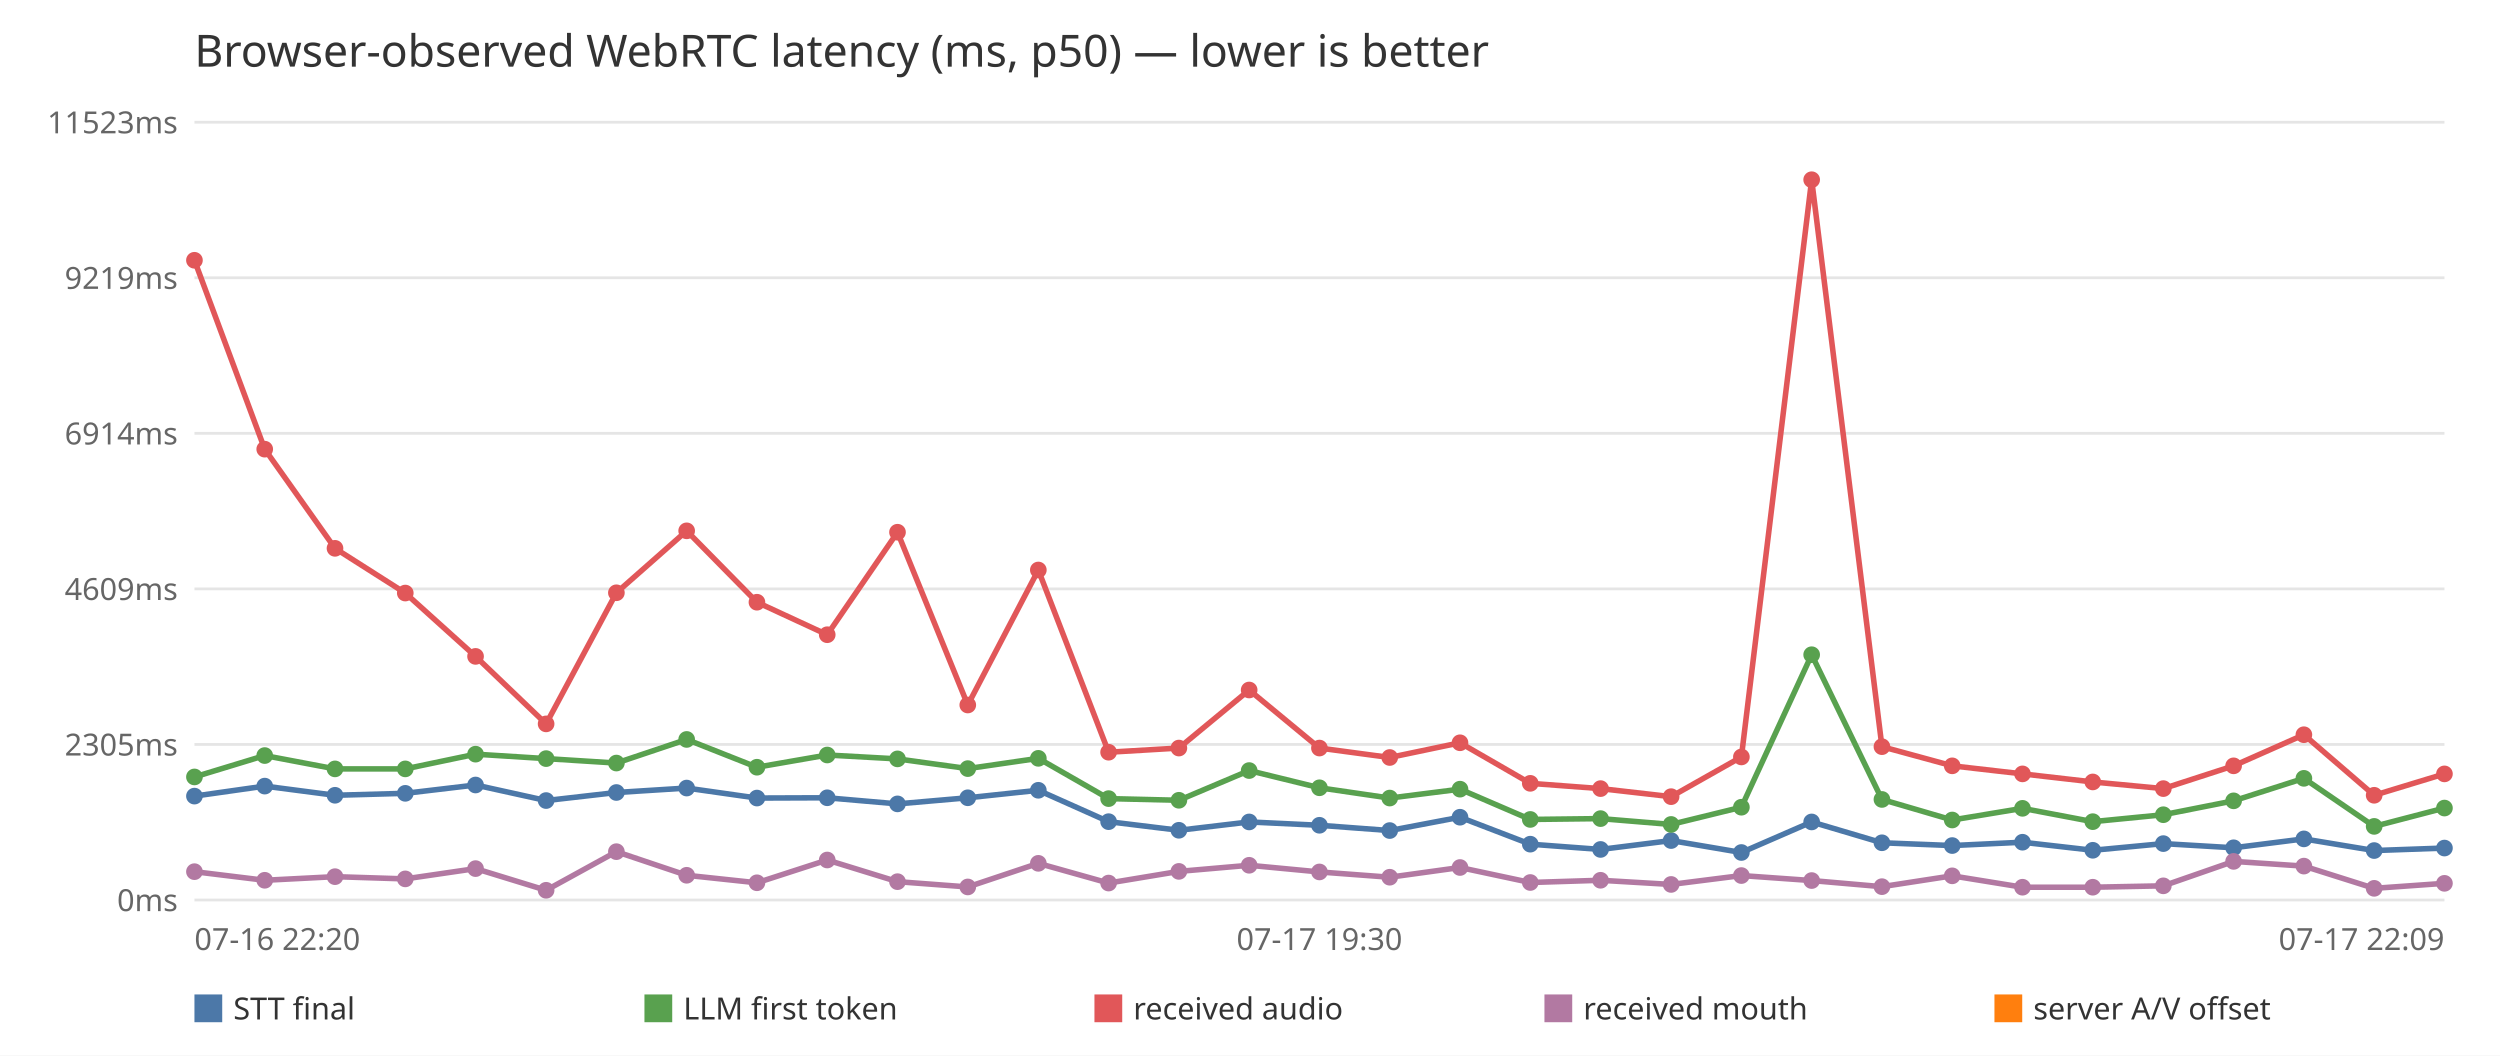
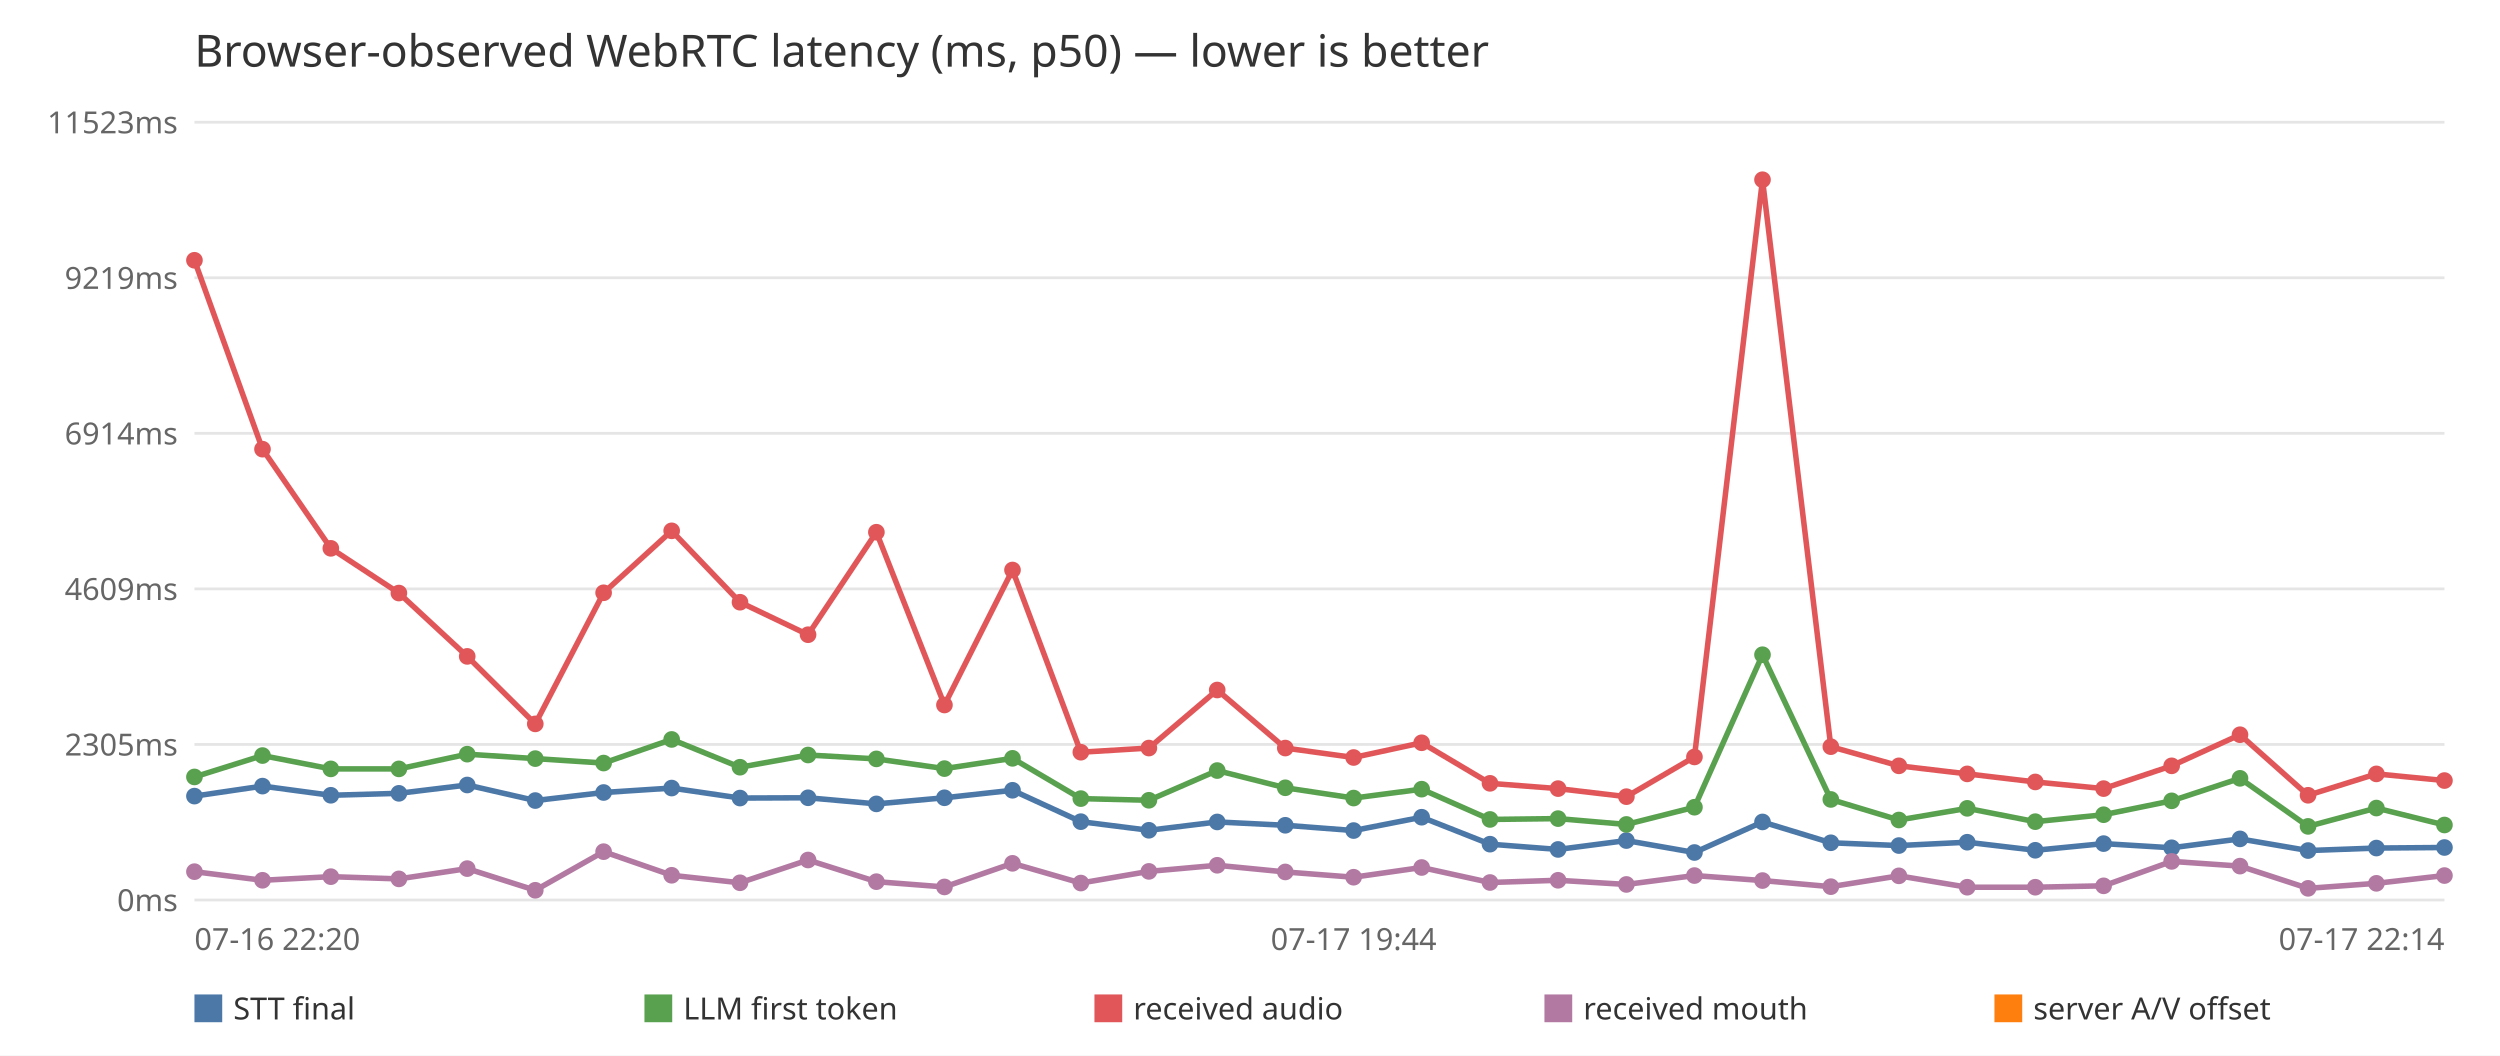
<svg xmlns="http://www.w3.org/2000/svg" width="900" height="380" viewBox="0 0 900 380" font-family="sans-serif">
  <rect width="900" height="380" fill="white" />
  <text x="70" y="24" font-size="16" fill="#333">Browser-observed WebRTC latency (ms, p50) — lower is better</text>
  <line x1="70" y1="324.0" x2="880" y2="324.0" stroke="#e5e5e5" />
  <text x="64" y="328.0" font-size="11" fill="#666" text-anchor="end">0ms</text>
  <line x1="70" y1="268.0" x2="880" y2="268.0" stroke="#e5e5e5" />
  <text x="64" y="272.0" font-size="11" fill="#666" text-anchor="end">2305ms</text>
  <line x1="70" y1="212.0" x2="880" y2="212.0" stroke="#e5e5e5" />
  <text x="64" y="216.0" font-size="11" fill="#666" text-anchor="end">4609ms</text>
  <line x1="70" y1="156.0" x2="880" y2="156.0" stroke="#e5e5e5" />
  <text x="64" y="160.0" font-size="11" fill="#666" text-anchor="end">6914ms</text>
  <line x1="70" y1="100.0" x2="880" y2="100.0" stroke="#e5e5e5" />
  <text x="64" y="104.0" font-size="11" fill="#666" text-anchor="end">9219ms</text>
  <line x1="70" y1="44.0" x2="880" y2="44.0" stroke="#e5e5e5" />
  <text x="64" y="48.0" font-size="11" fill="#666" text-anchor="end">11523ms</text>
  <text x="70.0" y="342" font-size="11" fill="#666" text-anchor="start">07-16 22:20</text>
-   <text x="475.0" y="342" font-size="11" fill="#666" text-anchor="middle">07-17 19:30</text>
-   <text x="880.0" y="342" font-size="11" fill="#666" text-anchor="end">07-17 22:09</text>
-   <polyline points="70.0,286.6 95.3,283.0 120.6,286.3 145.9,285.6 171.2,282.6 196.6,288.2 221.9,285.3 247.2,283.7 272.5,287.3 297.8,287.2 323.1,289.4 348.4,287.2 373.8,284.5 399.1,295.8 424.4,298.9 449.7,295.9 475.0,297.1 500.3,299.0 525.6,294.2 550.9,303.9 576.2,305.8 601.6,302.6 626.9,306.9 652.2,295.9 677.5,303.4 702.8,304.4 728.1,303.2 753.4,306.1 778.8,303.7 804.1,305.2 829.4,302.0 854.7,306.2 880.0,305.3" fill="none" stroke="#4c78a8" stroke-width="2" />
+   <text x="487.3" y="342" font-size="11" fill="#666" text-anchor="middle">07-17 19:44</text>
+   <text x="880.0" y="342" font-size="11" fill="#666" text-anchor="end">07-17 22:14</text>
+   <polyline points="70.0,286.6 94.5,283.0 119.1,286.3 143.6,285.6 168.2,282.6 192.7,288.2 217.3,285.3 241.8,283.7 266.4,287.3 290.9,287.2 315.5,289.4 340.0,287.2 364.5,284.5 389.1,295.8 413.6,298.9 438.2,295.9 462.7,297.1 487.3,299.0 511.8,294.2 536.4,303.9 560.9,305.8 585.5,302.6 610.0,306.9 634.5,295.9 659.1,303.4 683.6,304.4 708.2,303.2 732.7,306.1 757.3,303.7 781.8,305.2 806.4,302.0 830.9,306.2 855.5,305.3 880.0,305.1" fill="none" stroke="#4c78a8" stroke-width="2" />
  <circle cx="70.0" cy="286.6" r="3" fill="#4c78a8" />
-   <circle cx="95.3" cy="283.0" r="3" fill="#4c78a8" />
-   <circle cx="120.6" cy="286.3" r="3" fill="#4c78a8" />
-   <circle cx="145.9" cy="285.6" r="3" fill="#4c78a8" />
-   <circle cx="171.2" cy="282.6" r="3" fill="#4c78a8" />
-   <circle cx="196.6" cy="288.2" r="3" fill="#4c78a8" />
-   <circle cx="221.9" cy="285.3" r="3" fill="#4c78a8" />
-   <circle cx="247.2" cy="283.7" r="3" fill="#4c78a8" />
-   <circle cx="272.5" cy="287.3" r="3" fill="#4c78a8" />
-   <circle cx="297.8" cy="287.2" r="3" fill="#4c78a8" />
-   <circle cx="323.1" cy="289.4" r="3" fill="#4c78a8" />
-   <circle cx="348.4" cy="287.2" r="3" fill="#4c78a8" />
-   <circle cx="373.8" cy="284.5" r="3" fill="#4c78a8" />
-   <circle cx="399.1" cy="295.8" r="3" fill="#4c78a8" />
-   <circle cx="424.4" cy="298.9" r="3" fill="#4c78a8" />
-   <circle cx="449.7" cy="295.9" r="3" fill="#4c78a8" />
-   <circle cx="475.0" cy="297.1" r="3" fill="#4c78a8" />
-   <circle cx="500.3" cy="299.0" r="3" fill="#4c78a8" />
-   <circle cx="525.6" cy="294.2" r="3" fill="#4c78a8" />
-   <circle cx="550.9" cy="303.9" r="3" fill="#4c78a8" />
-   <circle cx="576.2" cy="305.8" r="3" fill="#4c78a8" />
-   <circle cx="601.6" cy="302.6" r="3" fill="#4c78a8" />
-   <circle cx="626.9" cy="306.9" r="3" fill="#4c78a8" />
-   <circle cx="652.2" cy="295.9" r="3" fill="#4c78a8" />
-   <circle cx="677.5" cy="303.4" r="3" fill="#4c78a8" />
-   <circle cx="702.8" cy="304.4" r="3" fill="#4c78a8" />
-   <circle cx="728.1" cy="303.2" r="3" fill="#4c78a8" />
-   <circle cx="753.4" cy="306.1" r="3" fill="#4c78a8" />
-   <circle cx="778.8" cy="303.7" r="3" fill="#4c78a8" />
-   <circle cx="804.1" cy="305.2" r="3" fill="#4c78a8" />
-   <circle cx="829.4" cy="302.0" r="3" fill="#4c78a8" />
-   <circle cx="854.7" cy="306.2" r="3" fill="#4c78a8" />
-   <circle cx="880.0" cy="305.3" r="3" fill="#4c78a8" />
+   <circle cx="94.5" cy="283.0" r="3" fill="#4c78a8" />
+   <circle cx="119.1" cy="286.3" r="3" fill="#4c78a8" />
+   <circle cx="143.6" cy="285.6" r="3" fill="#4c78a8" />
+   <circle cx="168.2" cy="282.6" r="3" fill="#4c78a8" />
+   <circle cx="192.7" cy="288.2" r="3" fill="#4c78a8" />
+   <circle cx="217.3" cy="285.3" r="3" fill="#4c78a8" />
+   <circle cx="241.8" cy="283.7" r="3" fill="#4c78a8" />
+   <circle cx="266.4" cy="287.3" r="3" fill="#4c78a8" />
+   <circle cx="290.9" cy="287.2" r="3" fill="#4c78a8" />
+   <circle cx="315.5" cy="289.4" r="3" fill="#4c78a8" />
+   <circle cx="340.0" cy="287.2" r="3" fill="#4c78a8" />
+   <circle cx="364.5" cy="284.5" r="3" fill="#4c78a8" />
+   <circle cx="389.1" cy="295.8" r="3" fill="#4c78a8" />
+   <circle cx="413.6" cy="298.9" r="3" fill="#4c78a8" />
+   <circle cx="438.2" cy="295.9" r="3" fill="#4c78a8" />
+   <circle cx="462.7" cy="297.1" r="3" fill="#4c78a8" />
+   <circle cx="487.3" cy="299.0" r="3" fill="#4c78a8" />
+   <circle cx="511.8" cy="294.2" r="3" fill="#4c78a8" />
+   <circle cx="536.4" cy="303.9" r="3" fill="#4c78a8" />
+   <circle cx="560.9" cy="305.8" r="3" fill="#4c78a8" />
+   <circle cx="585.5" cy="302.6" r="3" fill="#4c78a8" />
+   <circle cx="610.0" cy="306.9" r="3" fill="#4c78a8" />
+   <circle cx="634.5" cy="295.9" r="3" fill="#4c78a8" />
+   <circle cx="659.1" cy="303.4" r="3" fill="#4c78a8" />
+   <circle cx="683.6" cy="304.4" r="3" fill="#4c78a8" />
+   <circle cx="708.2" cy="303.2" r="3" fill="#4c78a8" />
+   <circle cx="732.7" cy="306.1" r="3" fill="#4c78a8" />
+   <circle cx="757.3" cy="303.7" r="3" fill="#4c78a8" />
+   <circle cx="781.8" cy="305.2" r="3" fill="#4c78a8" />
+   <circle cx="806.4" cy="302.0" r="3" fill="#4c78a8" />
+   <circle cx="830.9" cy="306.2" r="3" fill="#4c78a8" />
+   <circle cx="855.5" cy="305.3" r="3" fill="#4c78a8" />
+   <circle cx="880.0" cy="305.1" r="3" fill="#4c78a8" />
  <rect x="70.0" y="358" width="10" height="10" fill="#4c78a8" />
  <text x="84.0" y="367" font-size="11" fill="#333">STT final</text>
-   <polyline points="70.0,279.7 95.3,272.0 120.6,276.8 145.9,276.8 171.2,271.5 196.6,273.1 221.9,274.7 247.2,266.2 272.5,276.2 297.8,271.8 323.1,273.2 348.4,276.7 373.8,273.0 399.1,287.5 424.4,288.1 449.7,277.4 475.0,283.6 500.3,287.3 525.6,284.1 550.9,295.0 576.2,294.7 601.6,296.8 626.9,290.6 652.2,235.7 677.5,287.8 702.8,295.2 728.1,291.0 753.4,295.8 778.8,293.3 804.1,288.3 829.4,280.2 854.7,297.5 880.0,290.9" fill="none" stroke="#59a14f" stroke-width="2" />
+   <polyline points="70.0,279.7 94.5,272.0 119.1,276.8 143.6,276.8 168.2,271.5 192.7,273.1 217.3,274.7 241.8,266.2 266.4,276.2 290.9,271.8 315.5,273.2 340.0,276.7 364.5,273.0 389.1,287.5 413.6,288.1 438.2,277.4 462.7,283.6 487.3,287.3 511.8,284.1 536.4,295.0 560.9,294.7 585.5,296.8 610.0,290.6 634.5,235.7 659.1,287.8 683.6,295.2 708.2,291.0 732.7,295.8 757.3,293.3 781.8,288.3 806.4,280.2 830.9,297.5 855.5,290.9 880.0,297.0" fill="none" stroke="#59a14f" stroke-width="2" />
  <circle cx="70.0" cy="279.7" r="3" fill="#59a14f" />
-   <circle cx="95.3" cy="272.0" r="3" fill="#59a14f" />
-   <circle cx="120.6" cy="276.8" r="3" fill="#59a14f" />
-   <circle cx="145.9" cy="276.8" r="3" fill="#59a14f" />
-   <circle cx="171.2" cy="271.5" r="3" fill="#59a14f" />
-   <circle cx="196.6" cy="273.1" r="3" fill="#59a14f" />
-   <circle cx="221.9" cy="274.7" r="3" fill="#59a14f" />
-   <circle cx="247.2" cy="266.2" r="3" fill="#59a14f" />
-   <circle cx="272.5" cy="276.2" r="3" fill="#59a14f" />
-   <circle cx="297.8" cy="271.8" r="3" fill="#59a14f" />
-   <circle cx="323.1" cy="273.2" r="3" fill="#59a14f" />
-   <circle cx="348.4" cy="276.7" r="3" fill="#59a14f" />
-   <circle cx="373.8" cy="273.0" r="3" fill="#59a14f" />
-   <circle cx="399.1" cy="287.5" r="3" fill="#59a14f" />
-   <circle cx="424.4" cy="288.1" r="3" fill="#59a14f" />
-   <circle cx="449.7" cy="277.4" r="3" fill="#59a14f" />
-   <circle cx="475.0" cy="283.6" r="3" fill="#59a14f" />
-   <circle cx="500.3" cy="287.3" r="3" fill="#59a14f" />
-   <circle cx="525.6" cy="284.1" r="3" fill="#59a14f" />
-   <circle cx="550.9" cy="295.0" r="3" fill="#59a14f" />
-   <circle cx="576.2" cy="294.7" r="3" fill="#59a14f" />
-   <circle cx="601.6" cy="296.8" r="3" fill="#59a14f" />
-   <circle cx="626.9" cy="290.6" r="3" fill="#59a14f" />
-   <circle cx="652.2" cy="235.7" r="3" fill="#59a14f" />
-   <circle cx="677.5" cy="287.8" r="3" fill="#59a14f" />
-   <circle cx="702.8" cy="295.2" r="3" fill="#59a14f" />
-   <circle cx="728.1" cy="291.0" r="3" fill="#59a14f" />
-   <circle cx="753.4" cy="295.8" r="3" fill="#59a14f" />
-   <circle cx="778.8" cy="293.3" r="3" fill="#59a14f" />
-   <circle cx="804.1" cy="288.3" r="3" fill="#59a14f" />
-   <circle cx="829.4" cy="280.2" r="3" fill="#59a14f" />
-   <circle cx="854.7" cy="297.5" r="3" fill="#59a14f" />
-   <circle cx="880.0" cy="290.9" r="3" fill="#59a14f" />
+   <circle cx="94.5" cy="272.0" r="3" fill="#59a14f" />
+   <circle cx="119.1" cy="276.8" r="3" fill="#59a14f" />
+   <circle cx="143.6" cy="276.8" r="3" fill="#59a14f" />
+   <circle cx="168.2" cy="271.5" r="3" fill="#59a14f" />
+   <circle cx="192.7" cy="273.1" r="3" fill="#59a14f" />
+   <circle cx="217.3" cy="274.7" r="3" fill="#59a14f" />
+   <circle cx="241.8" cy="266.2" r="3" fill="#59a14f" />
+   <circle cx="266.4" cy="276.2" r="3" fill="#59a14f" />
+   <circle cx="290.9" cy="271.8" r="3" fill="#59a14f" />
+   <circle cx="315.5" cy="273.2" r="3" fill="#59a14f" />
+   <circle cx="340.0" cy="276.7" r="3" fill="#59a14f" />
+   <circle cx="364.5" cy="273.0" r="3" fill="#59a14f" />
+   <circle cx="389.1" cy="287.5" r="3" fill="#59a14f" />
+   <circle cx="413.6" cy="288.1" r="3" fill="#59a14f" />
+   <circle cx="438.2" cy="277.4" r="3" fill="#59a14f" />
+   <circle cx="462.7" cy="283.6" r="3" fill="#59a14f" />
+   <circle cx="487.3" cy="287.3" r="3" fill="#59a14f" />
+   <circle cx="511.8" cy="284.1" r="3" fill="#59a14f" />
+   <circle cx="536.4" cy="295.0" r="3" fill="#59a14f" />
+   <circle cx="560.9" cy="294.7" r="3" fill="#59a14f" />
+   <circle cx="585.5" cy="296.8" r="3" fill="#59a14f" />
+   <circle cx="610.0" cy="290.6" r="3" fill="#59a14f" />
+   <circle cx="634.5" cy="235.7" r="3" fill="#59a14f" />
+   <circle cx="659.1" cy="287.8" r="3" fill="#59a14f" />
+   <circle cx="683.6" cy="295.2" r="3" fill="#59a14f" />
+   <circle cx="708.2" cy="291.0" r="3" fill="#59a14f" />
+   <circle cx="732.7" cy="295.8" r="3" fill="#59a14f" />
+   <circle cx="757.3" cy="293.3" r="3" fill="#59a14f" />
+   <circle cx="781.8" cy="288.3" r="3" fill="#59a14f" />
+   <circle cx="806.4" cy="280.2" r="3" fill="#59a14f" />
+   <circle cx="830.9" cy="297.5" r="3" fill="#59a14f" />
+   <circle cx="855.5" cy="290.9" r="3" fill="#59a14f" />
+   <circle cx="880.0" cy="297.0" r="3" fill="#59a14f" />
  <rect x="232.0" y="358" width="10" height="10" fill="#59a14f" />
  <text x="246.0" y="367" font-size="11" fill="#333">LLM first token</text>
-   <polyline points="70.0,93.7 95.3,161.7 120.6,197.4 145.9,213.5 171.2,236.3 196.6,260.6 221.9,213.4 247.2,191.1 272.5,216.8 297.8,228.5 323.1,191.6 348.4,253.8 373.8,205.2 399.1,270.8 424.4,269.3 449.7,248.4 475.0,269.3 500.3,272.7 525.6,267.4 550.9,282.0 576.2,283.9 601.6,286.8 626.9,272.5 652.2,64.7 677.5,268.8 702.8,275.7 728.1,278.6 753.4,281.5 778.8,283.9 804.1,275.7 829.4,264.5 854.7,286.3 880.0,278.6" fill="none" stroke="#e15759" stroke-width="2" />
+   <polyline points="70.0,93.7 94.5,161.7 119.1,197.4 143.6,213.5 168.2,236.3 192.7,260.6 217.3,213.4 241.8,191.1 266.4,216.8 290.9,228.5 315.5,191.6 340.0,253.8 364.5,205.2 389.1,270.8 413.6,269.3 438.2,248.4 462.7,269.3 487.3,272.7 511.8,267.4 536.4,282.0 560.9,283.9 585.5,286.8 610.0,272.5 634.5,64.7 659.1,268.8 683.6,275.7 708.2,278.6 732.7,281.5 757.3,283.9 781.8,275.7 806.4,264.5 830.9,286.3 855.5,278.6 880.0,281.0" fill="none" stroke="#e15759" stroke-width="2" />
  <circle cx="70.0" cy="93.7" r="3" fill="#e15759" />
-   <circle cx="95.3" cy="161.7" r="3" fill="#e15759" />
-   <circle cx="120.6" cy="197.4" r="3" fill="#e15759" />
-   <circle cx="145.9" cy="213.5" r="3" fill="#e15759" />
-   <circle cx="171.2" cy="236.3" r="3" fill="#e15759" />
-   <circle cx="196.6" cy="260.6" r="3" fill="#e15759" />
-   <circle cx="221.9" cy="213.4" r="3" fill="#e15759" />
-   <circle cx="247.2" cy="191.1" r="3" fill="#e15759" />
-   <circle cx="272.5" cy="216.8" r="3" fill="#e15759" />
-   <circle cx="297.8" cy="228.5" r="3" fill="#e15759" />
-   <circle cx="323.1" cy="191.6" r="3" fill="#e15759" />
-   <circle cx="348.4" cy="253.8" r="3" fill="#e15759" />
-   <circle cx="373.8" cy="205.2" r="3" fill="#e15759" />
-   <circle cx="399.1" cy="270.8" r="3" fill="#e15759" />
-   <circle cx="424.4" cy="269.3" r="3" fill="#e15759" />
-   <circle cx="449.7" cy="248.4" r="3" fill="#e15759" />
-   <circle cx="475.0" cy="269.3" r="3" fill="#e15759" />
-   <circle cx="500.3" cy="272.7" r="3" fill="#e15759" />
-   <circle cx="525.6" cy="267.4" r="3" fill="#e15759" />
-   <circle cx="550.9" cy="282.0" r="3" fill="#e15759" />
-   <circle cx="576.2" cy="283.9" r="3" fill="#e15759" />
-   <circle cx="601.6" cy="286.8" r="3" fill="#e15759" />
-   <circle cx="626.9" cy="272.5" r="3" fill="#e15759" />
-   <circle cx="652.2" cy="64.7" r="3" fill="#e15759" />
-   <circle cx="677.5" cy="268.8" r="3" fill="#e15759" />
-   <circle cx="702.8" cy="275.7" r="3" fill="#e15759" />
-   <circle cx="728.1" cy="278.6" r="3" fill="#e15759" />
-   <circle cx="753.4" cy="281.5" r="3" fill="#e15759" />
-   <circle cx="778.8" cy="283.9" r="3" fill="#e15759" />
-   <circle cx="804.1" cy="275.7" r="3" fill="#e15759" />
-   <circle cx="829.4" cy="264.5" r="3" fill="#e15759" />
-   <circle cx="854.7" cy="286.3" r="3" fill="#e15759" />
-   <circle cx="880.0" cy="278.6" r="3" fill="#e15759" />
+   <circle cx="94.5" cy="161.7" r="3" fill="#e15759" />
+   <circle cx="119.1" cy="197.4" r="3" fill="#e15759" />
+   <circle cx="143.6" cy="213.5" r="3" fill="#e15759" />
+   <circle cx="168.2" cy="236.3" r="3" fill="#e15759" />
+   <circle cx="192.7" cy="260.6" r="3" fill="#e15759" />
+   <circle cx="217.3" cy="213.4" r="3" fill="#e15759" />
+   <circle cx="241.8" cy="191.1" r="3" fill="#e15759" />
+   <circle cx="266.4" cy="216.8" r="3" fill="#e15759" />
+   <circle cx="290.9" cy="228.5" r="3" fill="#e15759" />
+   <circle cx="315.5" cy="191.6" r="3" fill="#e15759" />
+   <circle cx="340.0" cy="253.8" r="3" fill="#e15759" />
+   <circle cx="364.5" cy="205.2" r="3" fill="#e15759" />
+   <circle cx="389.1" cy="270.8" r="3" fill="#e15759" />
+   <circle cx="413.6" cy="269.3" r="3" fill="#e15759" />
+   <circle cx="438.2" cy="248.4" r="3" fill="#e15759" />
+   <circle cx="462.7" cy="269.3" r="3" fill="#e15759" />
+   <circle cx="487.3" cy="272.7" r="3" fill="#e15759" />
+   <circle cx="511.8" cy="267.4" r="3" fill="#e15759" />
+   <circle cx="536.4" cy="282.0" r="3" fill="#e15759" />
+   <circle cx="560.9" cy="283.9" r="3" fill="#e15759" />
+   <circle cx="585.5" cy="286.8" r="3" fill="#e15759" />
+   <circle cx="610.0" cy="272.5" r="3" fill="#e15759" />
+   <circle cx="634.5" cy="64.7" r="3" fill="#e15759" />
+   <circle cx="659.1" cy="268.8" r="3" fill="#e15759" />
+   <circle cx="683.6" cy="275.7" r="3" fill="#e15759" />
+   <circle cx="708.2" cy="278.6" r="3" fill="#e15759" />
+   <circle cx="732.7" cy="281.5" r="3" fill="#e15759" />
+   <circle cx="757.3" cy="283.9" r="3" fill="#e15759" />
+   <circle cx="781.8" cy="275.7" r="3" fill="#e15759" />
+   <circle cx="806.4" cy="264.5" r="3" fill="#e15759" />
+   <circle cx="830.9" cy="286.3" r="3" fill="#e15759" />
+   <circle cx="855.5" cy="278.6" r="3" fill="#e15759" />
+   <circle cx="880.0" cy="281.0" r="3" fill="#e15759" />
  <rect x="394.0" y="358" width="10" height="10" fill="#e15759" />
  <text x="408.0" y="367" font-size="11" fill="#333">received audio</text>
-   <polyline points="70.0,313.8 95.3,316.9 120.6,315.6 145.9,316.4 171.2,312.7 196.6,320.5 221.9,306.6 247.2,315.1 272.5,317.8 297.8,309.6 323.1,317.4 348.4,319.3 373.8,310.8 399.1,317.9 424.4,313.7 449.7,311.5 475.0,313.9 500.3,315.8 525.6,312.3 550.9,317.7 576.2,316.9 601.6,318.4 626.9,315.2 652.2,317.0 677.5,319.2 702.8,315.3 728.1,319.4 753.4,319.4 778.8,318.9 804.1,310.1 829.4,311.8 854.7,319.8 880.0,318.0" fill="none" stroke="#b279a2" stroke-width="2" />
+   <polyline points="70.0,313.8 94.5,316.9 119.1,315.6 143.6,316.4 168.2,312.7 192.7,320.5 217.3,306.6 241.8,315.1 266.4,317.8 290.9,309.6 315.5,317.4 340.0,319.3 364.5,310.8 389.1,317.9 413.6,313.7 438.2,311.5 462.7,313.9 487.3,315.8 511.8,312.3 536.4,317.7 560.9,316.9 585.5,318.4 610.0,315.2 634.5,317.0 659.1,319.2 683.6,315.3 708.2,319.4 732.7,319.4 757.3,318.9 781.8,310.1 806.4,311.8 830.9,319.8 855.5,318.0 880.0,315.2" fill="none" stroke="#b279a2" stroke-width="2" />
  <circle cx="70.0" cy="313.8" r="3" fill="#b279a2" />
-   <circle cx="95.3" cy="316.9" r="3" fill="#b279a2" />
-   <circle cx="120.6" cy="315.6" r="3" fill="#b279a2" />
-   <circle cx="145.9" cy="316.4" r="3" fill="#b279a2" />
-   <circle cx="171.2" cy="312.7" r="3" fill="#b279a2" />
-   <circle cx="196.6" cy="320.5" r="3" fill="#b279a2" />
-   <circle cx="221.9" cy="306.6" r="3" fill="#b279a2" />
-   <circle cx="247.2" cy="315.1" r="3" fill="#b279a2" />
-   <circle cx="272.5" cy="317.8" r="3" fill="#b279a2" />
-   <circle cx="297.8" cy="309.6" r="3" fill="#b279a2" />
-   <circle cx="323.1" cy="317.4" r="3" fill="#b279a2" />
-   <circle cx="348.4" cy="319.3" r="3" fill="#b279a2" />
-   <circle cx="373.8" cy="310.8" r="3" fill="#b279a2" />
-   <circle cx="399.1" cy="317.9" r="3" fill="#b279a2" />
-   <circle cx="424.4" cy="313.7" r="3" fill="#b279a2" />
-   <circle cx="449.7" cy="311.5" r="3" fill="#b279a2" />
-   <circle cx="475.0" cy="313.9" r="3" fill="#b279a2" />
-   <circle cx="500.3" cy="315.8" r="3" fill="#b279a2" />
-   <circle cx="525.6" cy="312.3" r="3" fill="#b279a2" />
-   <circle cx="550.9" cy="317.7" r="3" fill="#b279a2" />
-   <circle cx="576.2" cy="316.9" r="3" fill="#b279a2" />
-   <circle cx="601.6" cy="318.4" r="3" fill="#b279a2" />
-   <circle cx="626.9" cy="315.2" r="3" fill="#b279a2" />
-   <circle cx="652.2" cy="317.0" r="3" fill="#b279a2" />
-   <circle cx="677.5" cy="319.2" r="3" fill="#b279a2" />
-   <circle cx="702.8" cy="315.3" r="3" fill="#b279a2" />
-   <circle cx="728.1" cy="319.4" r="3" fill="#b279a2" />
-   <circle cx="753.4" cy="319.4" r="3" fill="#b279a2" />
-   <circle cx="778.8" cy="318.9" r="3" fill="#b279a2" />
-   <circle cx="804.1" cy="310.1" r="3" fill="#b279a2" />
-   <circle cx="829.4" cy="311.8" r="3" fill="#b279a2" />
-   <circle cx="854.7" cy="319.8" r="3" fill="#b279a2" />
-   <circle cx="880.0" cy="318.0" r="3" fill="#b279a2" />
+   <circle cx="94.5" cy="316.9" r="3" fill="#b279a2" />
+   <circle cx="119.1" cy="315.6" r="3" fill="#b279a2" />
+   <circle cx="143.6" cy="316.4" r="3" fill="#b279a2" />
+   <circle cx="168.2" cy="312.7" r="3" fill="#b279a2" />
+   <circle cx="192.7" cy="320.5" r="3" fill="#b279a2" />
+   <circle cx="217.3" cy="306.6" r="3" fill="#b279a2" />
+   <circle cx="241.8" cy="315.1" r="3" fill="#b279a2" />
+   <circle cx="266.4" cy="317.8" r="3" fill="#b279a2" />
+   <circle cx="290.9" cy="309.6" r="3" fill="#b279a2" />
+   <circle cx="315.5" cy="317.4" r="3" fill="#b279a2" />
+   <circle cx="340.0" cy="319.3" r="3" fill="#b279a2" />
+   <circle cx="364.5" cy="310.8" r="3" fill="#b279a2" />
+   <circle cx="389.1" cy="317.9" r="3" fill="#b279a2" />
+   <circle cx="413.6" cy="313.7" r="3" fill="#b279a2" />
+   <circle cx="438.2" cy="311.5" r="3" fill="#b279a2" />
+   <circle cx="462.7" cy="313.9" r="3" fill="#b279a2" />
+   <circle cx="487.3" cy="315.8" r="3" fill="#b279a2" />
+   <circle cx="511.8" cy="312.3" r="3" fill="#b279a2" />
+   <circle cx="536.4" cy="317.7" r="3" fill="#b279a2" />
+   <circle cx="560.9" cy="316.9" r="3" fill="#b279a2" />
+   <circle cx="585.5" cy="318.4" r="3" fill="#b279a2" />
+   <circle cx="610.0" cy="315.2" r="3" fill="#b279a2" />
+   <circle cx="634.5" cy="317.0" r="3" fill="#b279a2" />
+   <circle cx="659.1" cy="319.2" r="3" fill="#b279a2" />
+   <circle cx="683.6" cy="315.3" r="3" fill="#b279a2" />
+   <circle cx="708.2" cy="319.4" r="3" fill="#b279a2" />
+   <circle cx="732.7" cy="319.4" r="3" fill="#b279a2" />
+   <circle cx="757.3" cy="318.9" r="3" fill="#b279a2" />
+   <circle cx="781.8" cy="310.1" r="3" fill="#b279a2" />
+   <circle cx="806.4" cy="311.8" r="3" fill="#b279a2" />
+   <circle cx="830.9" cy="319.8" r="3" fill="#b279a2" />
+   <circle cx="855.5" cy="318.0" r="3" fill="#b279a2" />
+   <circle cx="880.0" cy="315.2" r="3" fill="#b279a2" />
  <rect x="556.0" y="358" width="10" height="10" fill="#b279a2" />
  <text x="570.0" y="367" font-size="11" fill="#333">received mouth</text>
  <rect x="718.0" y="358" width="10" height="10" fill="#ff7f0e" />
  <text x="732.0" y="367" font-size="11" fill="#333">server A/V offset</text>
</svg>
